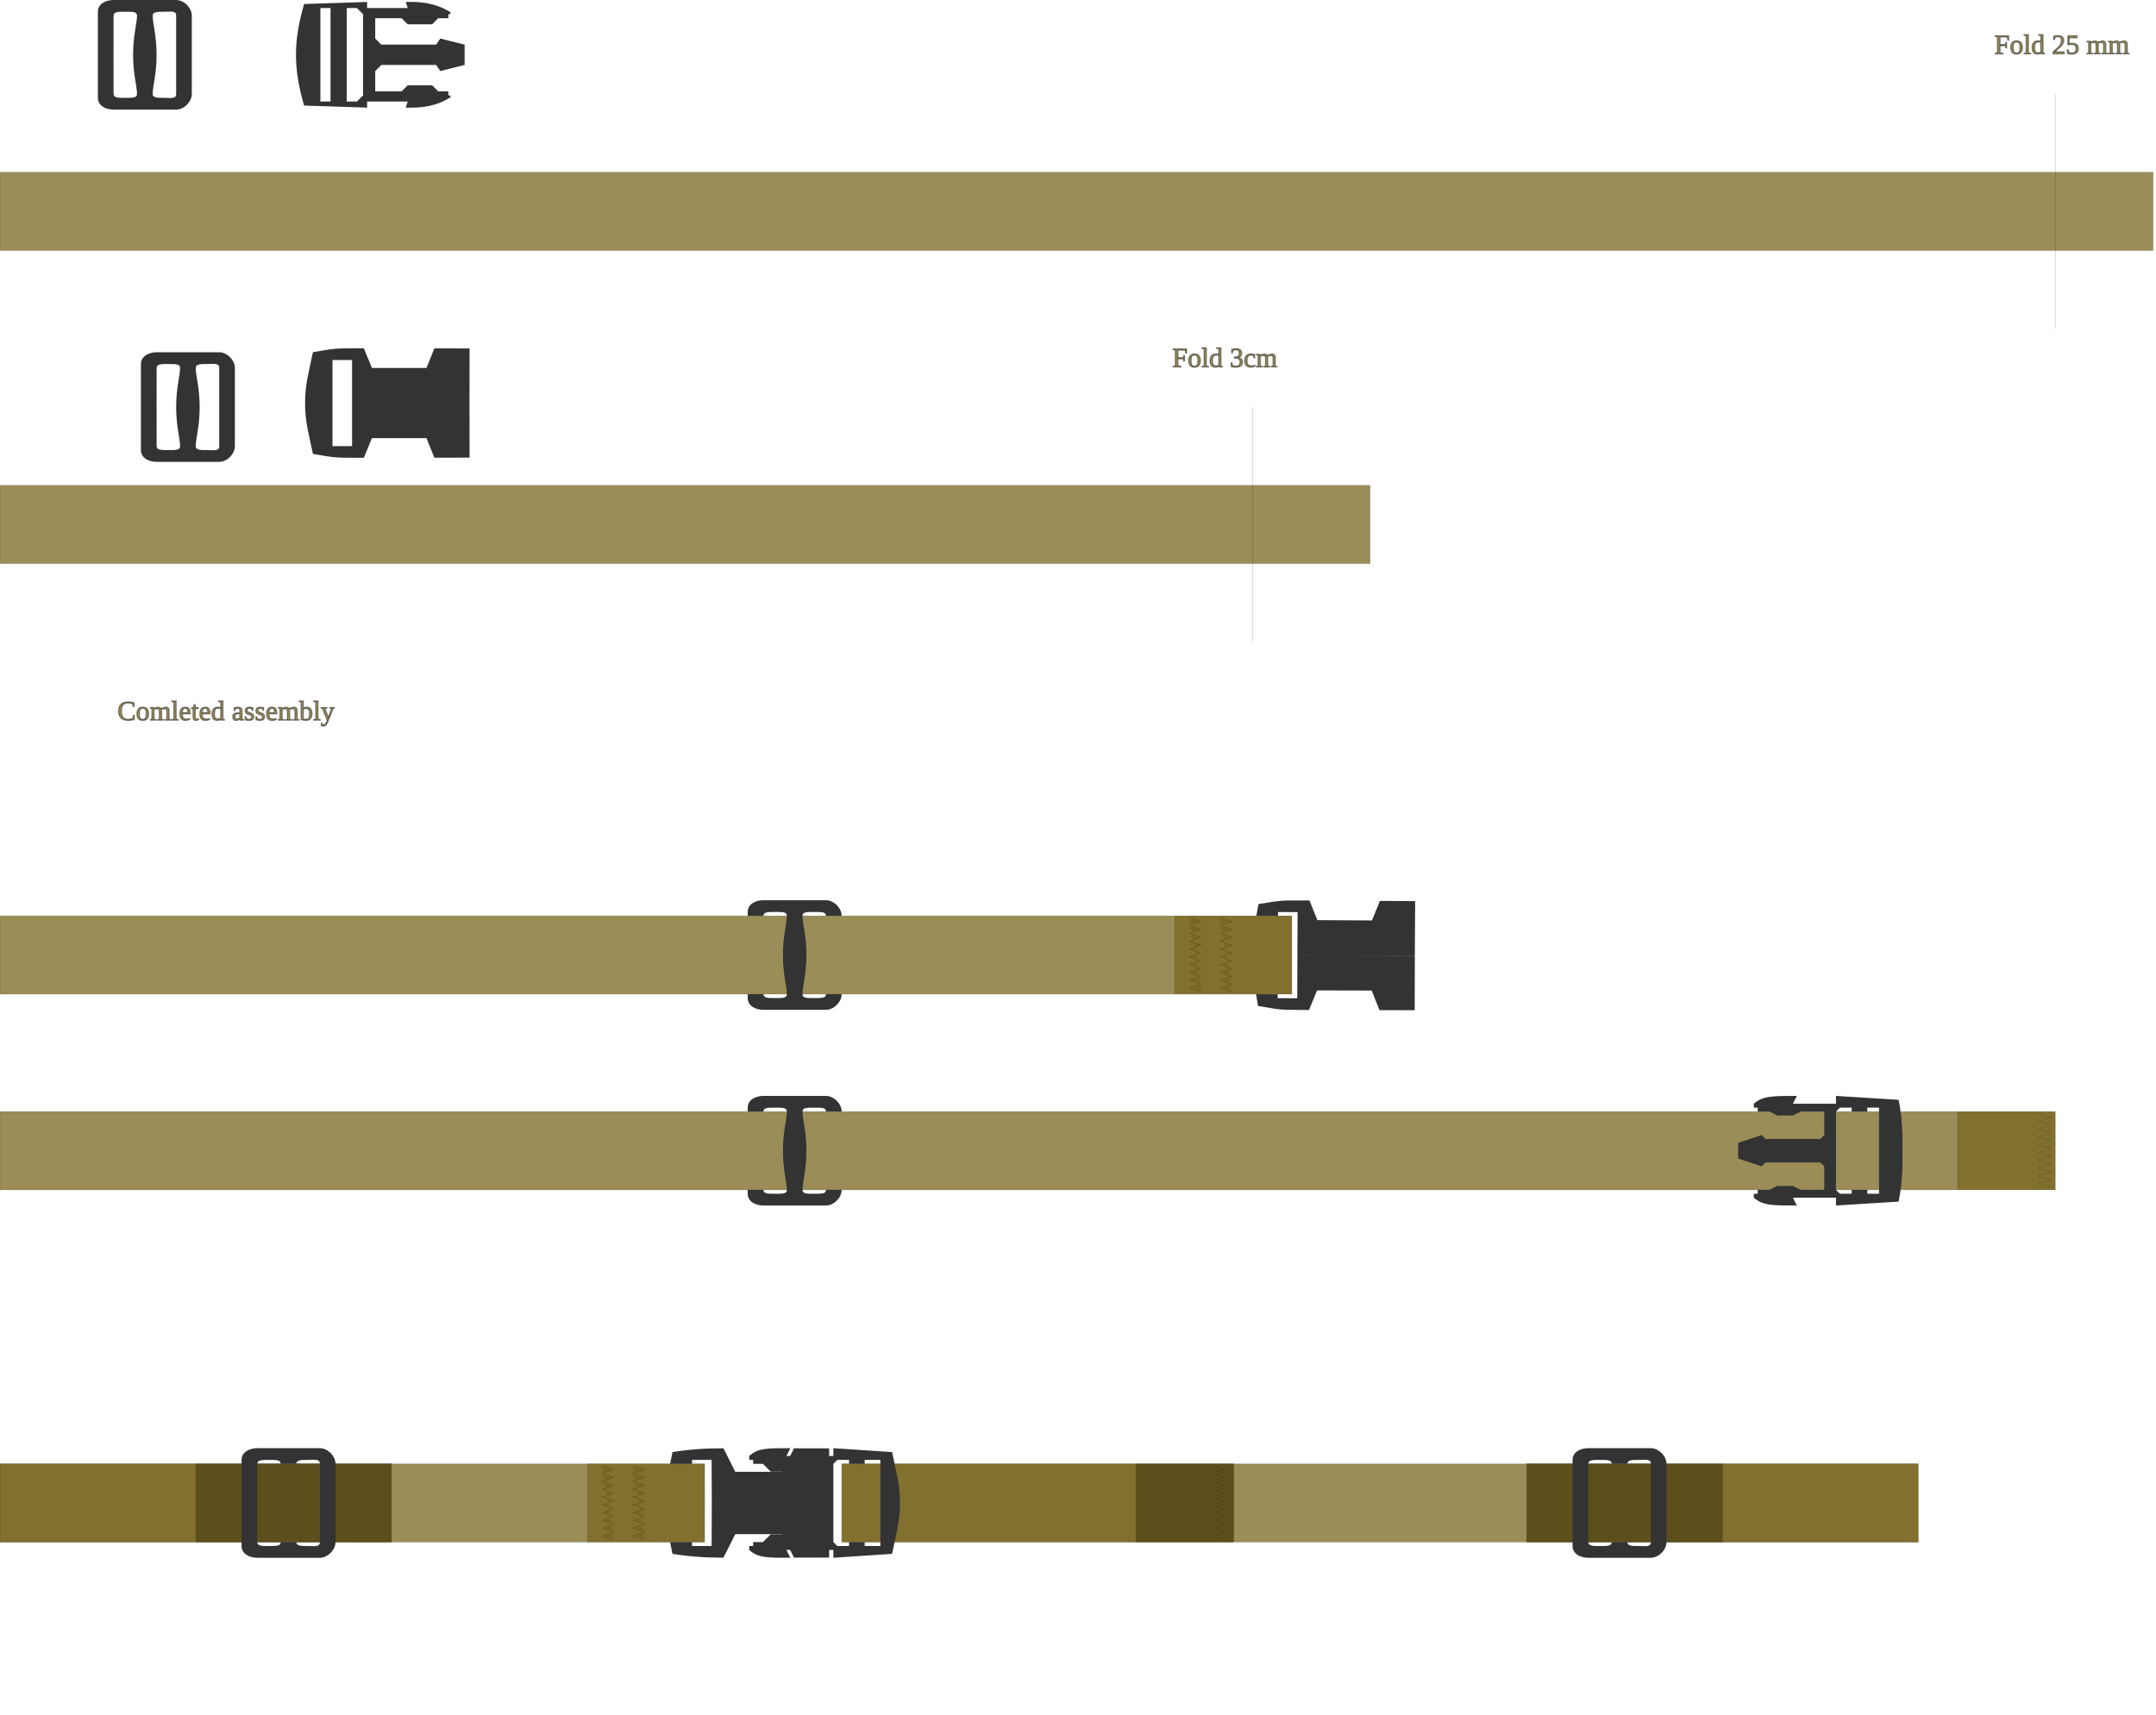
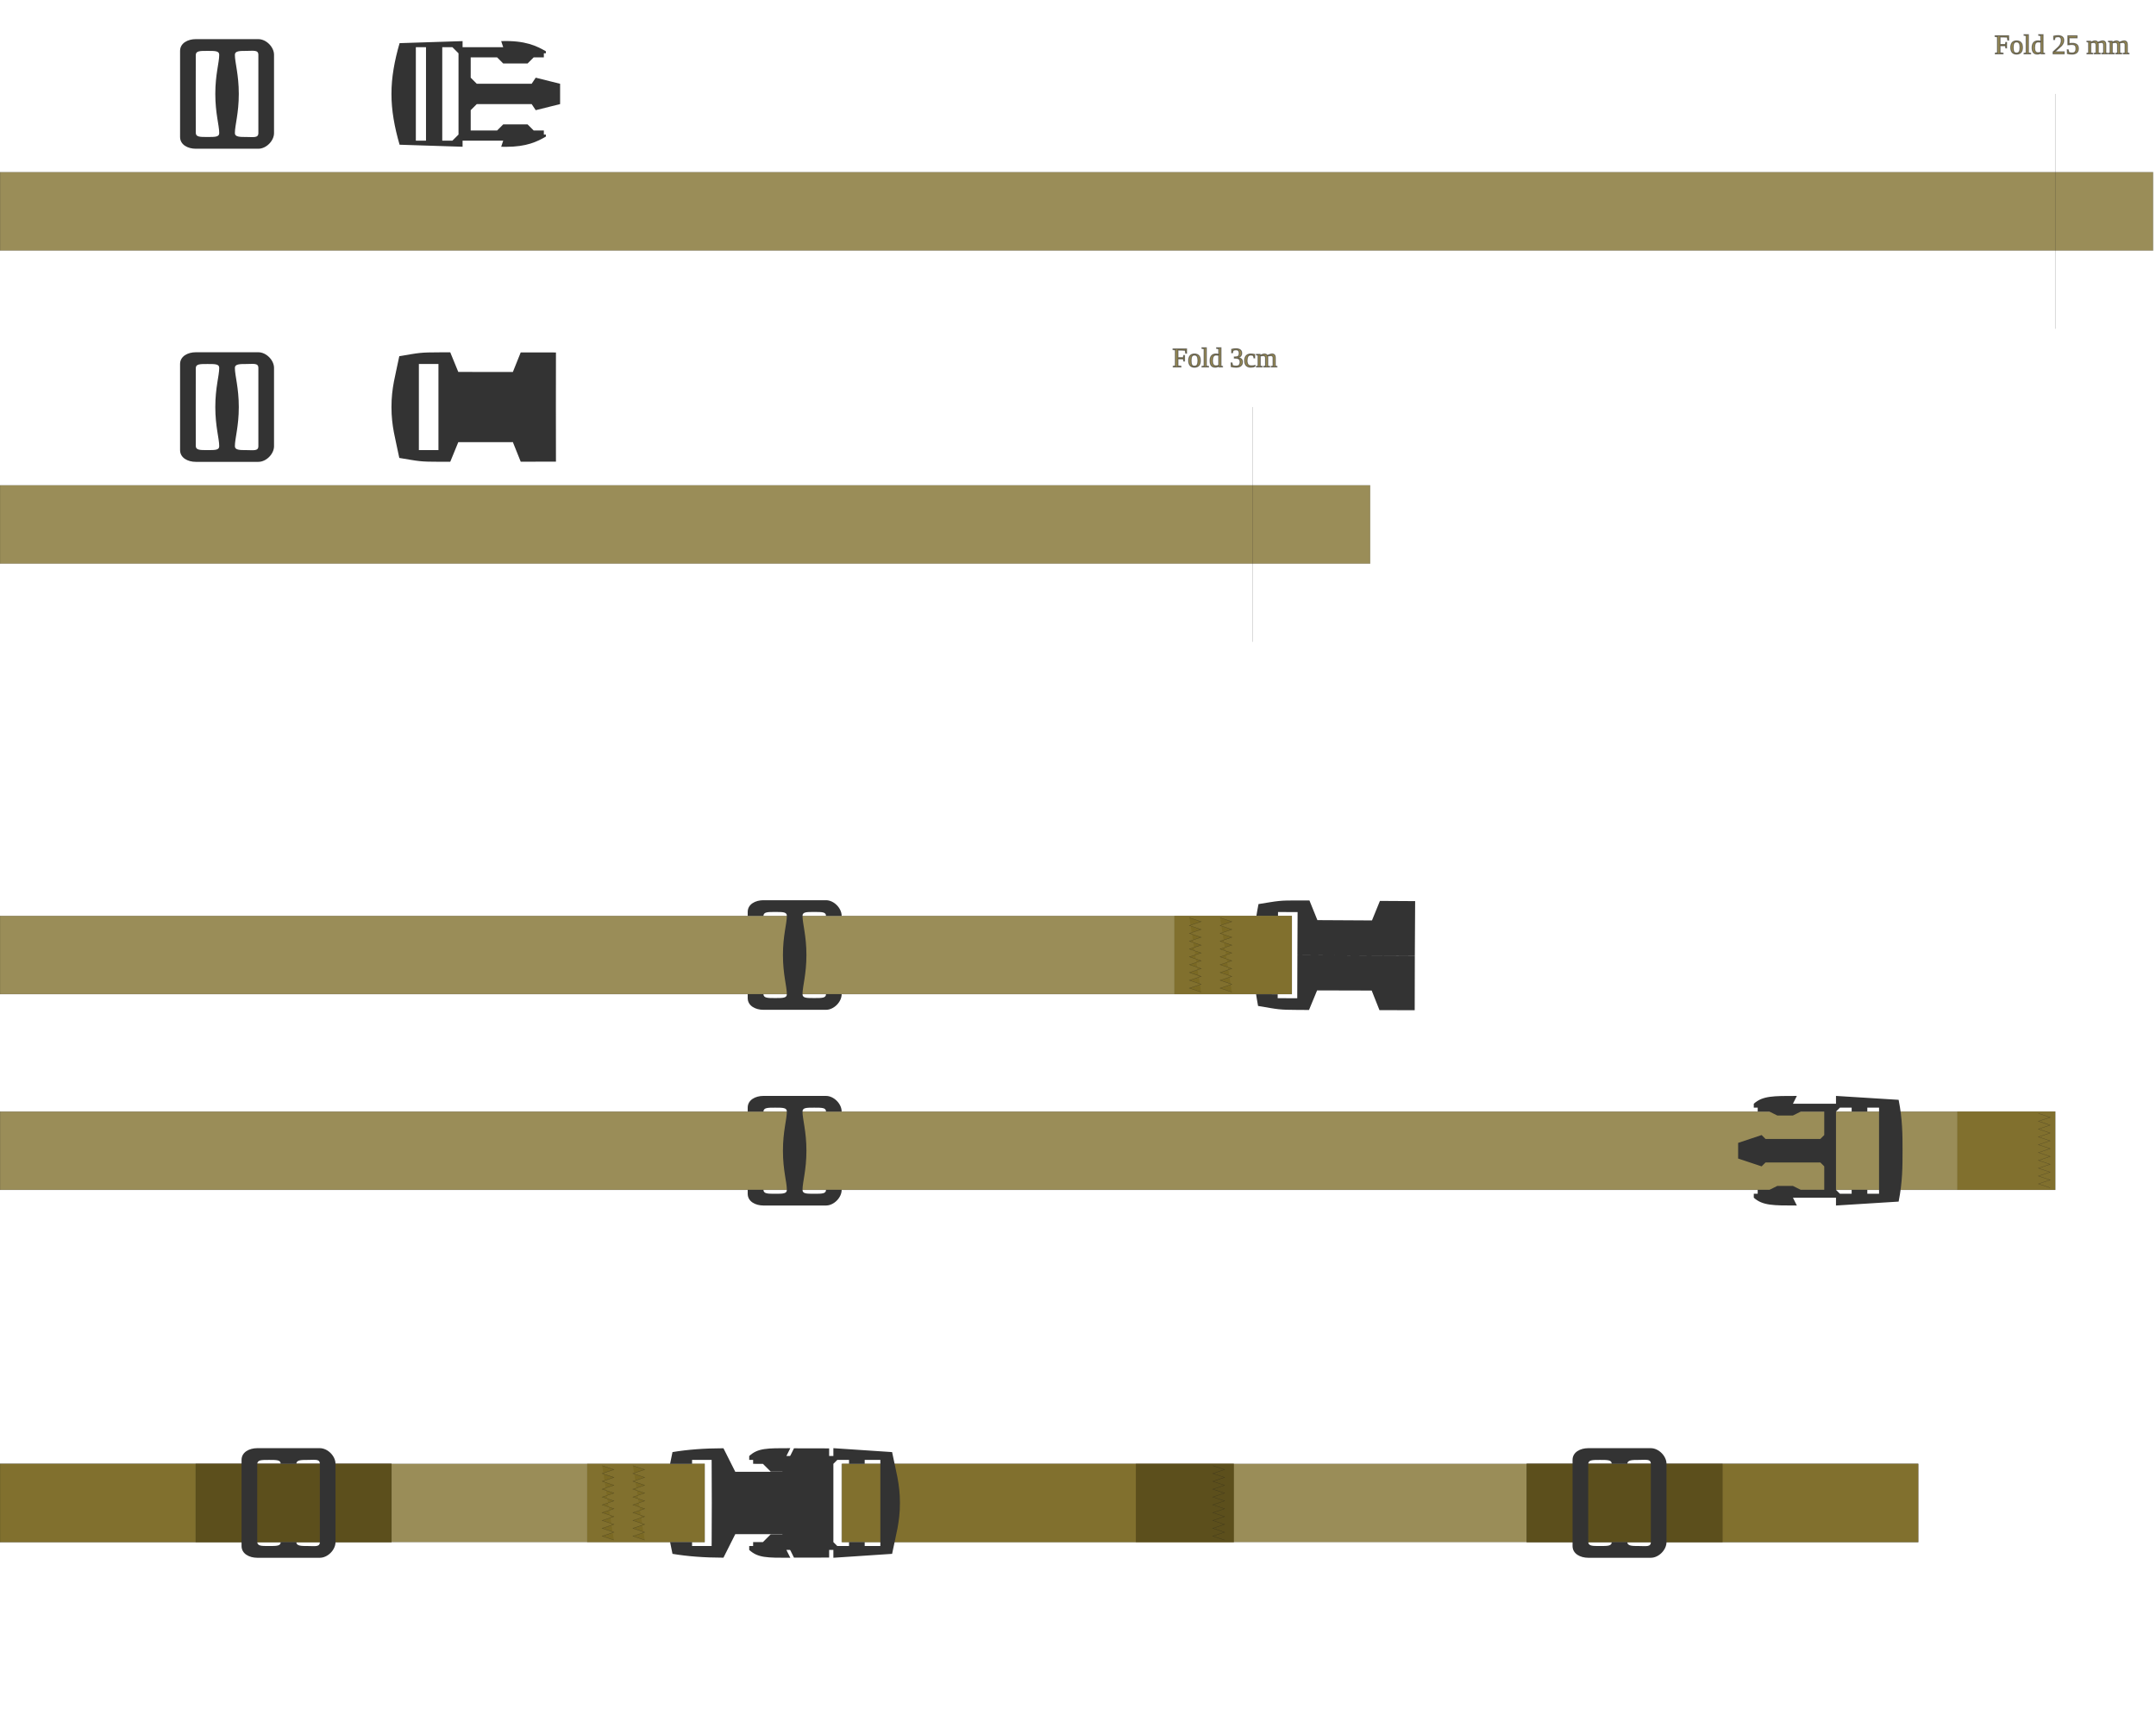
<svg xmlns="http://www.w3.org/2000/svg" width="550.745mm" height="438.001mm" viewBox="0 0 550.745 438.001" version="1.1" id="svg1575">
  <defs id="defs1572">
    </defs>
  <g id="layer1" transform="translate(50,-16)">
    <rect style="vector-effect:non-scaling-stroke;fill:#786721;fill-opacity:0.75;stroke:#1a1a1a;stroke-width:0.265;stroke-opacity:0.509;-inkscape-stroke:hairline" id="rect1775" width="550" height="20" x="-50" y="60" />
-     <path id="path2223-6" style="vector-effect:non-scaling-stroke;fill:#333333;fill-opacity:1;stroke:none;stroke-width:0.137;stroke-opacity:0.509;-inkscape-stroke:hairline" d="m 54.764,43.515 c 5.451,0.013 8.108,-1.367 10.29,-2.617 v -0.519 h -0.519 v -1.038 h -2.595 l -1.557,-1.557 h -6.228 l -1.557,1.557 h -6.747 v -5.19 l 1.557,-1.557 h 14.013 l 1.038,1.557 6.228,-1.557 v -2.595 -2.595 l -6.228,-1.557 -1.038,1.557 h -14.013 l -1.557,-1.557 v -5.19 h 6.747 l 1.557,1.557 h 6.228 l 1.557,-1.557 h 2.595 v -1.038 h 0.519 v -0.519 c -2.328,-1.332 -5.196,-2.814 -11.418,-2.595 l 0.519,1.557 h -10.38 v -1.557 l -16.089,0.519 c -1.301,4.462 -2.094,8.809 -2.076,12.975 -0.018,4.166 0.775,8.513 2.076,12.975 l 16.089,0.519 v -1.557 h 10.38 l -0.519,1.557 c 0.389,0.014 0.765,0.021 1.128,0.021 z m -13.584,-1.579 h -2.595 v -11.937 -11.937 h 2.595 l 1.557,1.557 v 10.38 10.38 z m -6.747,0 h -2.595 v -11.937 -11.937 h 2.595 v 11.937 z" />
+     <path id="path2223-6" style="vector-effect:non-scaling-stroke;fill:#333333;fill-opacity:1;stroke:none;stroke-width:0.137;stroke-opacity:0.509;-inkscape-stroke:hairline" d="m 79.153,53.515 c 5.451,0.013 8.108,-1.367 10.29,-2.617 v -0.519 h -0.519 v -1.038 h -2.595 l -1.557,-1.557 h -6.228 l -1.557,1.557 h -6.747 v -5.19 l 1.557,-1.557 h 14.013 l 1.038,1.557 6.228,-1.557 v -2.595 -2.595 l -6.228,-1.557 -1.038,1.557 h -14.013 l -1.557,-1.557 v -5.19 h 6.747 l 1.557,1.557 h 6.228 l 1.557,-1.557 h 2.595 v -1.038 h 0.519 v -0.519 c -2.328,-1.332 -5.196,-2.814 -11.418,-2.595 l 0.519,1.557 h -10.38 v -1.557 l -16.089,0.519 c -1.301,4.462 -2.094,8.809 -2.076,12.975 -0.018,4.166 0.775,8.513 2.076,12.975 l 16.089,0.519 v -1.557 h 10.38 l -0.519,1.557 c 0.389,0.014 0.765,0.021 1.128,0.021 z m -13.584,-1.579 h -2.595 v -11.937 -11.937 h 2.595 l 1.557,1.557 v 10.38 10.38 z m -6.747,0 h -2.595 v -11.937 -11.937 h 2.595 v 11.937 z" />
    <path id="path2548" style="vector-effect:non-scaling-stroke;fill:#333333;fill-opacity:1;stroke:none;stroke-width:0.265;stroke-opacity:0.509;-inkscape-stroke:hairline" d="m 31,182 0.016,-13.949 -9,-0.01 -2.006,4.998 -13.943,-0.013 -2.051,-5.005 c -1,-0.001 -1.86,-0.003 -2.61,-0.002 v 5.1e-4 c -5.253,0.007 -5.155,0.112 -10.406,0.981 -0.216,1.08 -0.518,3 -0.518,3 h 5.518 v -1 h 5 v 11 m 6.104e-5,3 -6.604e-5,-3 m 30,-0.023 0.032,13.949 -9,0.02 -2.011,-4.995 -13.943,0.029 -2.045,5.007 c -1,0.002 -1.86,0.005 -2.61,0.005 l -5e-7,-5.1e-4 c -5.253,-0.001 -5.155,-0.106 -10.407,-0.969 -0.217,-1.08 -0.521,-2.999 -0.521,-2.999 l 5.518,-0.006 0.001,1 5,-0.006 -0.012,-11 m -0.003,-3 0.003,3" transform="rotate(0.27074,-16373.432,59564.314)" class="UnoptimicedTransforms" />
    <rect style="vector-effect:non-scaling-stroke;fill:#786721;fill-opacity:0.75;stroke:#1a1a1a;stroke-width:0.211;stroke-opacity:0.509;-inkscape-stroke:hairline" id="rect2669" width="350" height="20" x="-50" y="140" />
-     <path id="path2300" style="vector-effect:non-scaling-stroke;fill:#333333;fill-opacity:1;stroke:none;stroke-width:0.265;stroke-opacity:0.509;-inkscape-stroke:hairline" d="m -4,182 2.441e-4,-11 h 5 v 11 m 30,0 0.016,-13.949 -9,-0.01 -2.006,4.998 -13.943,-0.013 -2.051,-5.005 c -1,-0.001 -1.86,-0.003 -2.61,-0.002 v 6.2e-4 c -5.253,0.007 -5.155,0.112 -10.406,0.981 C -10,174 -11,177 -11,182 m 7,0 2.441e-4,11 h 5 v -11 m 30,0 0.016,13.949 -9,0.01 -2.006,-4.998 -13.943,0.013 -2.051,5.005 c -1,0.001 -1.86,0.003 -2.61,0.002 v -6.2e-4 c -5.253,-0.007 -5.155,-0.112 -10.406,-0.981 C -10,190 -11,187 -11,182" transform="translate(38.93319,-63.02544)" class="UnoptimicedTransforms" />
+     <path id="path2300" style="vector-effect:non-scaling-stroke;fill:#333333;fill-opacity:1;stroke:none;stroke-width:0.265;stroke-opacity:0.509;-inkscape-stroke:hairline" d="m -4,182 2.441e-4,-11 h 5 v 11 m 30,0 0.016,-13.949 -9,-0.01 -2.006,4.998 -13.943,-0.013 -2.051,-5.005 c -1,-0.001 -1.86,-0.003 -2.61,-0.002 v 6.2e-4 c -5.253,0.007 -5.155,0.112 -10.406,0.981 C -10,174 -11,177 -11,182 m 7,0 2.441e-4,11 h 5 v -11 m 30,0 0.016,13.949 -9,0.01 -2.006,-4.998 -13.943,0.013 -2.051,5.005 c -1,0.001 -1.86,0.003 -2.61,0.002 v -6.2e-4 c -5.253,-0.007 -5.155,-0.112 -10.406,-0.981 C -10,190 -11,187 -11,182" transform="translate(61,-62)" class="UnoptimicedTransforms" />
    <path style="vector-effect:non-scaling-stroke;fill:#786721;fill-opacity:0.75;stroke:#1a1a1a;stroke-width:0.265;stroke-opacity:0.509;-inkscape-stroke:hairline" d="m 270,120 v 60" id="path2707" />
    <text xml:space="preserve" style="font-size:7.056px;vector-effect:non-scaling-stroke;fill:#786721;fill-opacity:0.75;stroke:#1a1a1a;stroke-width:0.265;stroke-opacity:0.509;-inkscape-stroke:hairline" x="249.44" y="109.768" id="text2711">
      <tspan id="tspan2709" style="font-size:7.056px;fill:#786721;stroke:#1a1a1a;stroke-width:0.265" x="249.44" y="109.768">Fold 3cm</tspan>
    </text>
    <path style="vector-effect:non-scaling-stroke;fill:#786721;fill-opacity:0.75;stroke:#1a1a1a;stroke-width:0.265;stroke-opacity:0.509;-inkscape-stroke:hairline" d="M 475,40 V 100" id="path2763" />
    <text xml:space="preserve" style="font-size:7.056px;vector-effect:non-scaling-stroke;fill:#786721;fill-opacity:0.75;stroke:#1a1a1a;stroke-width:0.265;stroke-opacity:0.509;-inkscape-stroke:hairline" x="459.44" y="29.768" id="text2767">
      <tspan style="fill:#786721;stroke:#1a1a1a;stroke-width:0.265" x="459.44" y="29.768" id="tspan2769">Fold 25 mm</tspan>
    </text>
-     <text xml:space="preserve" style="font-size:7.056px;vector-effect:non-scaling-stroke;fill:#786721;fill-opacity:0.75;stroke:#1a1a1a;stroke-width:0.265;stroke-opacity:0.509;-inkscape-stroke:hairline" x="-20" y="200" id="text2775">
-       <tspan id="tspan2773" style="fill:#786721;stroke:#1a1a1a;stroke-width:0.265" x="-20" y="200">Comleted assembly</tspan>
-     </text>
    <rect style="vector-effect:non-scaling-stroke;fill:#786721;fill-opacity:0.75;stroke:#1a1a1a;stroke-width:0.205;stroke-opacity:0.509;-inkscape-stroke:hairline" id="rect2777" width="330" height="20" x="-50" y="250" />
    <rect style="vector-effect:non-scaling-stroke;fill:#786721;fill-opacity:0.75;stroke:#1a1a1a;stroke-width:0.062;stroke-opacity:0.509;-inkscape-stroke:hairline" id="rect2779" width="30" height="20" x="250" y="250" />
    <path style="vector-effect:non-scaling-stroke;fill:#786721;fill-opacity:0.75;stroke:#1a1a1a;stroke-width:0.265;stroke-opacity:0.509;-inkscape-stroke:hairline" d="m 253.825,250.471 3,1 -3,1 3,1 -3,1 3,1 -3,1 3,1 -3,1 3,1 -3,1 3,1 -3,1 3,1 -3,1 3,1 -3,1 3,1 -3,1 3,1" id="path2902" />
    <path style="vector-effect:non-scaling-stroke;fill:#786721;fill-opacity:0.75;stroke:#1a1a1a;stroke-width:0.265;stroke-opacity:0.509;-inkscape-stroke:hairline" d="m 261.675,250.471 3,1 -3,1 3,1 -3,1 3,1 -3,1 3,1 -3,1 3,1 -3,1 3,1 -3,1 3,1 -3,1 3,1 -3,1 3,1 -3,1 3,1" id="path3039" />
-     <path id="path3095" style="vector-effect:non-scaling-stroke;fill:#333333;fill-opacity:1;stroke:none;stroke-width:0.259;stroke-dasharray:none;stroke-dashoffset:0;stroke-opacity:0.509;-inkscape-stroke:hairline" d="m -11,125 v -10 c 0,-2 -2,-4 -4,-4 h -16 c -2,0 -4,1 -4,3 v 11 m 4,0 0.011,-9.903 C -30.988,114 -30,114 -28,114 c 2,0 3,4e-5 3,1 0,2 -1,5 -1,10 m 6,0 c 0,-5 -1,-8 -1,-10 0,-1.005 1.263,-1 3,-1 1.737,0 3,-0.304 3,1 v 10 m 4,0 v 10 c 0,2 -2,4 -4,4 h -16 c -2,0 -4,-1 -4,-3 v -11 m 4,0 0.011,9.903 C -30.988,136 -30,136 -28,136 c 2,0 3,-4e-5 3,-1 0,-2 -1,-5 -1,-10 m 6,0 c 0,5 -1,8 -1,10 0,1.005 1.263,1 3,1 1.737,0 3,0.304 3,-1 v -10" class="UnoptimicedTransforms" transform="translate(21,-5.000003)" />
-     <path id="path3199" style="vector-effect:non-scaling-stroke;fill:#333333;fill-opacity:1;stroke:none;stroke-width:0.259;stroke-dasharray:none;stroke-dashoffset:0;stroke-opacity:0.509;-inkscape-stroke:hairline" d="m -11,125 v -10 c 0,-2 -2,-4 -4,-4 h -16 c -2,0 -4,1 -4,3 v 11 m 4,0 0.011,-9.903 C -30.988,114 -30,114 -28,114 c 2,0 3,4e-5 3,1 0,2 -1,5 -1,10 m 6,0 c 0,-5 -1,-8 -1,-10 0,-1.005 1.263,-1 3,-1 1.737,0 3,-0.304 3,1 v 10 m 4,0 v 10 c 0,2 -2,4 -4,4 h -16 c -2,0 -4,-1 -4,-3 v -11 m 4,0 0.011,9.903 C -30.988,136 -30,136 -28,136 c 2,0 3,-4e-5 3,-1 0,-2 -1,-5 -1,-10 m 6,0 c 0,5 -1,8 -1,10 0,1.005 1.263,1 3,1 1.737,0 3,0.304 3,-1 v -10" class="UnoptimicedTransforms" transform="translate(9.999999,-95)" />
+     <path id="path3095" style="vector-effect:non-scaling-stroke;fill:#333333;fill-opacity:1;stroke:none;stroke-width:0.259;stroke-dasharray:none;stroke-dashoffset:0;stroke-opacity:0.509;-inkscape-stroke:hairline" d="m -11,125 v -10 c 0,-2 -2,-4 -4,-4 h -16 c -2,0 -4,1 -4,3 v 11 m 4,0 0.011,-9.903 C -30.988,114 -30,114 -28,114 c 2,0 3,4e-5 3,1 0,2 -1,5 -1,10 m 6,0 c 0,-5 -1,-8 -1,-10 0,-1.005 1.263,-1 3,-1 1.737,0 3,-0.304 3,1 v 10 m 4,0 v 10 c 0,2 -2,4 -4,4 h -16 c -2,0 -4,-1 -4,-3 v -11 m 4,0 0.011,9.903 C -30.988,136 -30,136 -28,136 c 2,0 3,-4e-5 3,-1 0,-2 -1,-5 -1,-10 m 6,0 c 0,5 -1,8 -1,10 0,1.005 1.263,1 3,1 1.737,0 3,0.304 3,-1 v -10" class="UnoptimicedTransforms" transform="translate(31,-5.000002)" />
+     <path id="path3199" style="vector-effect:non-scaling-stroke;fill:#333333;fill-opacity:1;stroke:none;stroke-width:0.259;stroke-dasharray:none;stroke-dashoffset:0;stroke-opacity:0.509;-inkscape-stroke:hairline" d="m -11,125 v -10 c 0,-2 -2,-4 -4,-4 h -16 c -2,0 -4,1 -4,3 v 11 m 4,0 0.011,-9.903 C -30.988,114 -30,114 -28,114 c 2,0 3,4e-5 3,1 0,2 -1,5 -1,10 m 6,0 c 0,-5 -1,-8 -1,-10 0,-1.005 1.263,-1 3,-1 1.737,0 3,-0.304 3,1 v 10 m 4,0 v 10 c 0,2 -2,4 -4,4 h -16 c -2,0 -4,-1 -4,-3 v -11 m 4,0 0.011,9.903 C -30.988,136 -30,136 -28,136 c 2,0 3,-4e-5 3,-1 0,-2 -1,-5 -1,-10 m 6,0 c 0,5 -1,8 -1,10 0,1.005 1.263,1 3,1 1.737,0 3,0.304 3,-1 v -10" class="UnoptimicedTransforms" transform="translate(31,-85)" />
    <rect style="vector-effect:non-scaling-stroke;fill:#786721;fill-opacity:0.75;stroke:#1a1a1a;stroke-width:0.259;stroke-opacity:0.509;-inkscape-stroke:hairline" id="rect3205" width="525" height="20" x="-50" y="300" />
    <path id="path3239" style="vector-effect:non-scaling-stroke;fill:#333333;fill-opacity:1;stroke:none;stroke-width:0.137;stroke-opacity:0.509;-inkscape-stroke:hairline" d="m 5.419,276.066 c -5.994,0 -8.744,-0.039 -10.989,1.998 v 0.999 h 0.999 v 0.999 h 2.997 l 1.998,0.999 H 4.42 l 1.998,-0.999 h 5.994 v 5.994 l -0.999,0.999 H -2.574 l -0.999,-0.999 -5.994,1.998 v 1.998 l 24.976,1e-4 v -9.99 l 0.999,-0.999 h 2.997 v 0.999 h 3.996 v -0.999 h 2.997 v 10.989 h 5.994 c 0,-3.996 0,-7.992 -0.999,-12.988 l -15.984,-0.999 v 1.998 H 4.42 Z m 0,27.973 c -5.994,0 -8.744,0.039 -10.989,-1.998 v -0.999 h 0.999 v -0.999 h 2.997 l 1.998,-0.999 H 4.42 l 1.998,0.999 h 5.994 v -5.994 l -0.999,-0.999 H -2.574 l -0.999,0.999 -5.994,-1.998 v -1.998 l 24.976,-1e-4 v 9.99 l 0.999,0.999 h 2.997 v -0.999 h 3.996 v 0.999 h 2.997 v -10.989 h 5.994 c 0,3.996 0,7.992 -0.999,12.988 l -15.984,0.999 v -1.998 H 4.42 Z" class="UnoptimicedTransforms" transform="matrix(1.00097,0,0,1.00097,403.5762,19.66656)" />
    <rect style="vector-effect:non-scaling-stroke;fill:#786721;fill-opacity:0.75;stroke:#1a1a1a;stroke-width:0.056;stroke-opacity:0.509;-inkscape-stroke:hairline" id="rect3207" width="25" height="20" x="450" y="300" />
    <path style="vector-effect:non-scaling-stroke;fill:none;fill-opacity:0.75;stroke:#1a1a1a;stroke-width:0.265;stroke-opacity:0.509;-inkscape-stroke:hairline" d="m 470.704,300.471 3,1 -3,1 3,1 -3,1 3,1 -3,1 3,1 -3,1 3,1 -3,1 3,1 -3,1 3,1 -3,1 3,1 -3,1 3,1 -3,1 3,1" id="path3209" />
    <path id="path3285" style="vector-effect:non-scaling-stroke;fill:#333333;fill-opacity:1;stroke:none;stroke-width:0.259;stroke-dasharray:none;stroke-dashoffset:0;stroke-opacity:0.509;-inkscape-stroke:hairline" d="m -20,125 c 0,-5 -1,-8 -1,-10 C -21,113.995 -20,114 -18,114 c 2,0 3,0 3,1 h 4 c 0,-2 -2,-4 -4,-4 l -16,10e-6 c -2,0 -4,1 -4,3 v 1 h 4.014 c 0.059,-1 1.047,-1 2.986,-1 2,0 3,5e-4 3,1 C -25,117 -26,120 -26,125 m 6,4e-4 c -1.1e-4,5 -1,8 -1,10 -3e-6,1.005 1,1 3,1 2,4e-5 3,7e-5 3,-1 l 4,8e-5 c -4.4e-5,2 -2,4 -4,4 l -16,-3.7e-4 c -2,-4e-5 -4,-1 -4,-3 l 2.2e-5,-1 4.014,8e-5 c 0.059,1 1.047,1 2.986,1.001 2,4e-5 3,-4.3e-4 3,-1 2.8e-4,-2 -1,-5 -1,-10" transform="translate(176,185)" class="UnoptimicedTransforms" />
    <rect style="vector-effect:non-scaling-stroke;fill:#786721;fill-opacity:0.75;stroke:#1a1a1a;stroke-width:0.205;stroke-opacity:0.509;-inkscape-stroke:hairline" id="rect3573" width="180" height="20" x="-50" y="390" />
    <rect style="vector-effect:non-scaling-stroke;fill:#786721;fill-opacity:0.75;stroke:#1a1a1a;stroke-width:0.062;stroke-opacity:0.509;-inkscape-stroke:hairline" id="rect3575" width="30" height="20" x="100" y="390" />
    <path style="vector-effect:non-scaling-stroke;fill:#786721;fill-opacity:0.75;stroke:#1a1a1a;stroke-width:0.265;stroke-opacity:0.509;-inkscape-stroke:hairline" d="m 103.825,390.471 3,1 -3,1 3,1 -3,1 3,1 -3,1 3,1 -3,1 3,1 -3,1 3,1 -3,1 3,1 -3,1 3,1 -3,1 3,1 -3,1 3,1" id="path3577" />
    <path style="vector-effect:non-scaling-stroke;fill:#786721;fill-opacity:0.75;stroke:#1a1a1a;stroke-width:0.265;stroke-opacity:0.509;-inkscape-stroke:hairline" d="m 111.675,390.471 3,1 -3,1 3,1 -3,1 3,1 -3,1 3,1 -3,1 3,1 -3,1 3,1 -3,1 3,1 -3,1 3,1 -3,1 3,1 -3,1 3,1" id="path3579" />
    <rect style="vector-effect:non-scaling-stroke;fill:#786721;fill-opacity:0.75;stroke:#1a1a1a;stroke-width:0.187;stroke-opacity:0.509;-inkscape-stroke:hairline" id="rect3583" width="275" height="20" x="165" y="390" />
    <rect style="vector-effect:non-scaling-stroke;fill:#786721;fill-opacity:0.75;stroke:#1a1a1a;stroke-width:0.113;stroke-opacity:0.509;-inkscape-stroke:hairline" id="rect3913" width="100" height="20" x="165.163" y="390" />
    <rect style="vector-effect:non-scaling-stroke;fill:#504416;fill-opacity:0.75;stroke:#1a1a1a;stroke-width:0.056;stroke-opacity:0.509;-inkscape-stroke:hairline" id="rect3587" width="25" height="20" x="240.163" y="390" />
    <path style="vector-effect:non-scaling-stroke;fill:none;fill-opacity:0.75;stroke:#1a1a1a;stroke-width:0.265;stroke-opacity:0.509;-inkscape-stroke:hairline" d="m 259.809,390.471 3,1 -3,1 3,1 -3,1 3,1 -3,1 3,1 -3,1 3,1 -3,1 3,1 -3,1 3,1 -3,1 3,1 -3,1 3,1 -3,1 3,1" id="path3589" />
    <rect style="vector-effect:non-scaling-stroke;fill:#786721;fill-opacity:0.75;stroke:#1a1a1a;stroke-width:0.205;stroke-opacity:0.509;-inkscape-stroke:hairline" id="rect3609" width="100" height="20" x="-50" y="390" />
    <rect style="vector-effect:non-scaling-stroke;fill:#504416;fill-opacity:0.75;stroke:#1a1a1a;stroke-width:0.145;stroke-opacity:0.509;-inkscape-stroke:hairline" id="rect3611" width="50" height="20" x="1.0926514e-06" y="390" />
    <path id="path3581" style="vector-effect:non-scaling-stroke;fill:#333333;fill-opacity:1;stroke:none;stroke-width:0.259;stroke-dasharray:none;stroke-dashoffset:0;stroke-opacity:0.509;-inkscape-stroke:hairline" d="m 15.704,386 c -2,0 -4,1 -4,3 V 400 411 c 0,2 2,3 4,3 h 16 c 2,0 4,-2 4,-4 V 400 390 c 0,-2 -2,-4 -4,-4 z m 14.466,2.969 c 0.938,-0.002 1.534,0.135 1.534,1.031 V 400 v 10 c 0,1.304 -1.262,1 -3,1 -1.737,0 -3,0.005 -3,-1 h -4 c 0,1 -1,1 -3,1 -2,0 -2.988,1.1e-4 -2.989,-1.097 L 15.704,400 l 0.011,-9.903 c 10e-4,-1.097 0.989,-1.098 2.989,-1.098 2,0 3,5e-4 3,1 h 4 c 0,-1.005 1.262,-1 3,-1 0.543,0 1.039,-0.029 1.466,-0.03 z" />
    <path id="path3631" style="vector-effect:non-scaling-stroke;fill:#333333;fill-opacity:1;stroke:none;stroke-width:0.265;stroke-opacity:0.509;-inkscape-stroke:hairline" d="m 4.016,168.021 c -4.977,0.011 -9.185,0.343 -13.016,0.979 -0.207,1.083 -0.415,2.067 -0.615,3 h 5.619 l -0.004,-1 H 1 L 1.038,182 H 31.038 l -0.022,-13.949 -8.978,-0.019 -3,6 H 7.038 Z m 0,27.958 c -4.977,-0.011 -9.185,-0.343 -13.016,-0.979 -0.207,-1.083 -0.415,-2.067 -0.615,-3 h 5.619 l -0.004,1 H 1 L 1.038,182 H 31.038 l -0.022,13.949 -8.978,0.019 -3,-6 H 7.038 Z" transform="translate(130.7866,218.0003)" class="UnoptimicedTransforms" />
    <path id="path3732" style="vector-effect:non-scaling-stroke;fill:#333333;fill-opacity:1;stroke:none;stroke-width:0.137;stroke-opacity:0.509;-inkscape-stroke:hairline" d="m 15.409,290.052 v -9.99 l 0.999,-0.999 2.997,6e-5 v 0.999 h 3.996 v -0.999 l 3.996,9e-5 v 10.989 l 4.996,-3.4e-4 c 0,-4.995 -0.999,-7.992 -1.998,-12.987 l -14.985,-0.999 v 1.998 H 3.421 l 0.999,-1.998 c -5.994,0 -8.244,-0.039 -10.489,1.998 v 0.999 h 0.999 v 0.999 l 2.497,2.5e-4 1.998,1.998 4.995,3.7e-4 1.998,-1.998 4.995,-9e-5 v 5.994 l -0.999,0.999 H -1.575 l -0.999,-0.999 -6.993,1.998 v 1.998 m 24.976,-3.1e-4 1.14e-4,9.99 0.999,0.999 2.997,-9e-5 -1.1e-5,-0.999 3.996,-5e-5 1.1e-5,0.999 3.996,-1.3e-4 -1.25e-4,-10.989 4.996,2.8e-4 c 5.7e-5,4.995 -0.999,7.992 -1.998,12.987 l -14.985,0.999 -2.3e-5,-1.998 -11.989,1.4e-4 0.999,1.998 c -5.994,7e-5 -8.244,0.039 -10.489,-1.998 l -1.14e-5,-0.999 0.999,-10e-6 -1.14e-5,-0.999 2.497,-2.8e-4 1.998,-1.998 4.995,-4.2e-4 1.998,1.998 4.995,3e-5 -6.9e-5,-5.994 -0.999,-0.999 -11.988,1.4e-4 -0.999,0.999 -6.993,-1.998 -2.27e-5,-1.998" transform="matrix(1.00097,0,0,1.00097,147.4595,109.6665)" class="UnoptimicedTransforms" />
    <path id="path7545" style="vector-effect:non-scaling-stroke;fill:#333333;fill-opacity:1;stroke:none;stroke-width:0.259;stroke-dasharray:none;stroke-dashoffset:0;stroke-opacity:0.509;-inkscape-stroke:hairline" d="m -20,125 c 0,-5 -1,-8 -1,-10 C -21,113.995 -20,114 -18,114 c 2,0 3,0 3,1 h 4 c 0,-2 -2,-4 -4,-4 l -16,10e-6 c -2,0 -4,1 -4,3 v 1 h 4.014 c 0.059,-1 1.047,-1 2.986,-1 2,0 3,5e-4 3,1 C -25,117 -26,120 -26,125 m 6,4e-4 c -1.1e-4,5 -1,8 -1,10 -3e-6,1.005 1,1 3,1 2,4e-5 3,7e-5 3,-1 l 4,8e-5 c -4.4e-5,2 -2,4 -4,4 l -16,-3.7e-4 c -2,-4e-5 -4,-1 -4,-3 l 2.2e-5,-1 4.014,8e-5 c 0.059,1 1.047,1 2.986,1.001 2,4e-5 3,-4.3e-4 3,-1 2.8e-4,-2 -1,-5 -1,-10" transform="translate(176,135)" class="UnoptimicedTransforms" />
    <rect style="vector-effect:non-scaling-stroke;fill:#786721;fill-opacity:0.75;stroke:#1a1a1a;stroke-width:0.205;stroke-opacity:0.509;-inkscape-stroke:hairline" id="rect3609-6" width="100" height="20" x="340" y="390" />
    <rect style="vector-effect:non-scaling-stroke;fill:#504416;fill-opacity:0.75;stroke:#1a1a1a;stroke-width:0.145;stroke-opacity:0.509;-inkscape-stroke:hairline" id="rect3611-2" width="50" height="20" x="340" y="390" />
    <path id="path3581-9" style="vector-effect:non-scaling-stroke;fill:#333333;fill-opacity:1;stroke:none;stroke-width:0.259;stroke-dasharray:none;stroke-dashoffset:0;stroke-opacity:0.509;-inkscape-stroke:hairline" d="m 355.704,386 c -2,0 -4,1 -4,3 V 400 411 c 0,2 2,3 4,3 h 16 c 2,0 4,-2 4,-4 V 400 390 c 0,-2 -2,-4 -4,-4 z m 14.466,2.969 c 0.938,-0.002 1.534,0.135 1.534,1.031 V 400 v 10 c 0,1.304 -1.262,1 -3,1 -1.737,0 -3,0.005 -3,-1 h -4 c 0,1 -1,1 -3,1 -2,0 -2.988,1.1e-4 -2.989,-1.097 L 355.704,400 l 0.011,-9.903 c 10e-4,-1.097 0.989,-1.098 2.989,-1.098 2,0 3,5e-4 3,1 h 4 c 0,-1.005 1.262,-1 3,-1 0.543,0 1.039,-0.029 1.466,-0.03 z" />
  </g>
</svg>
